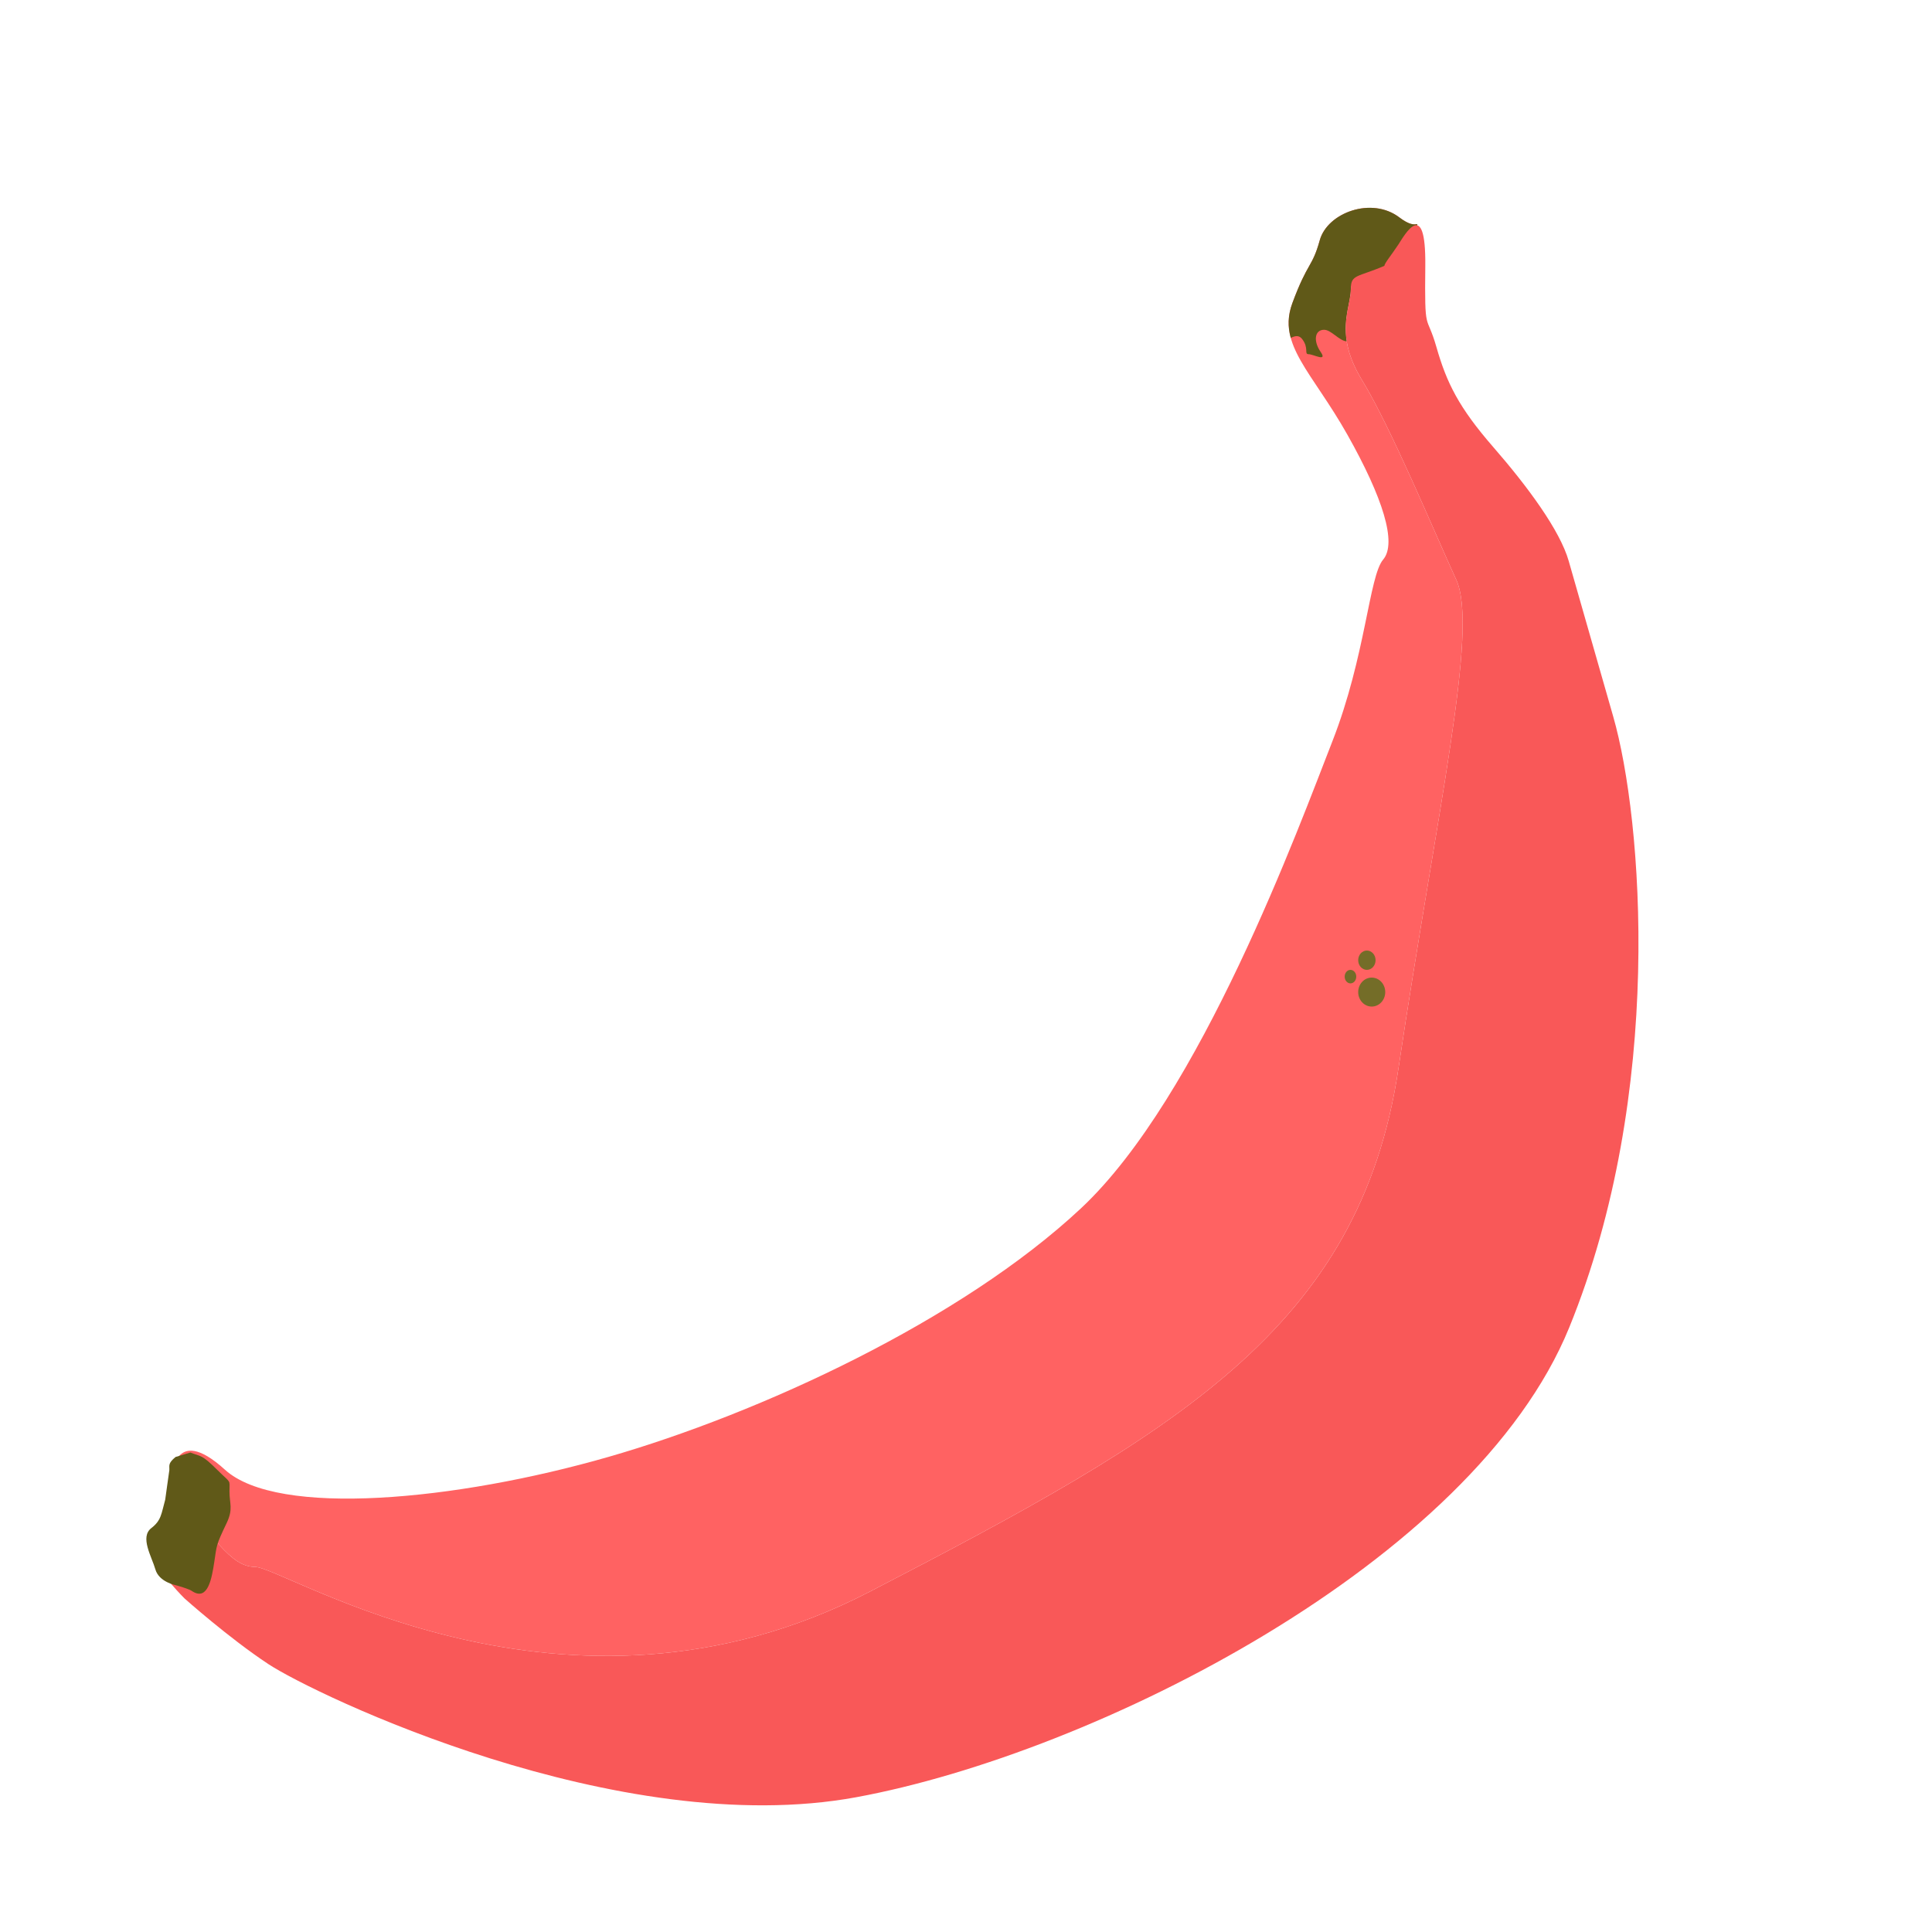
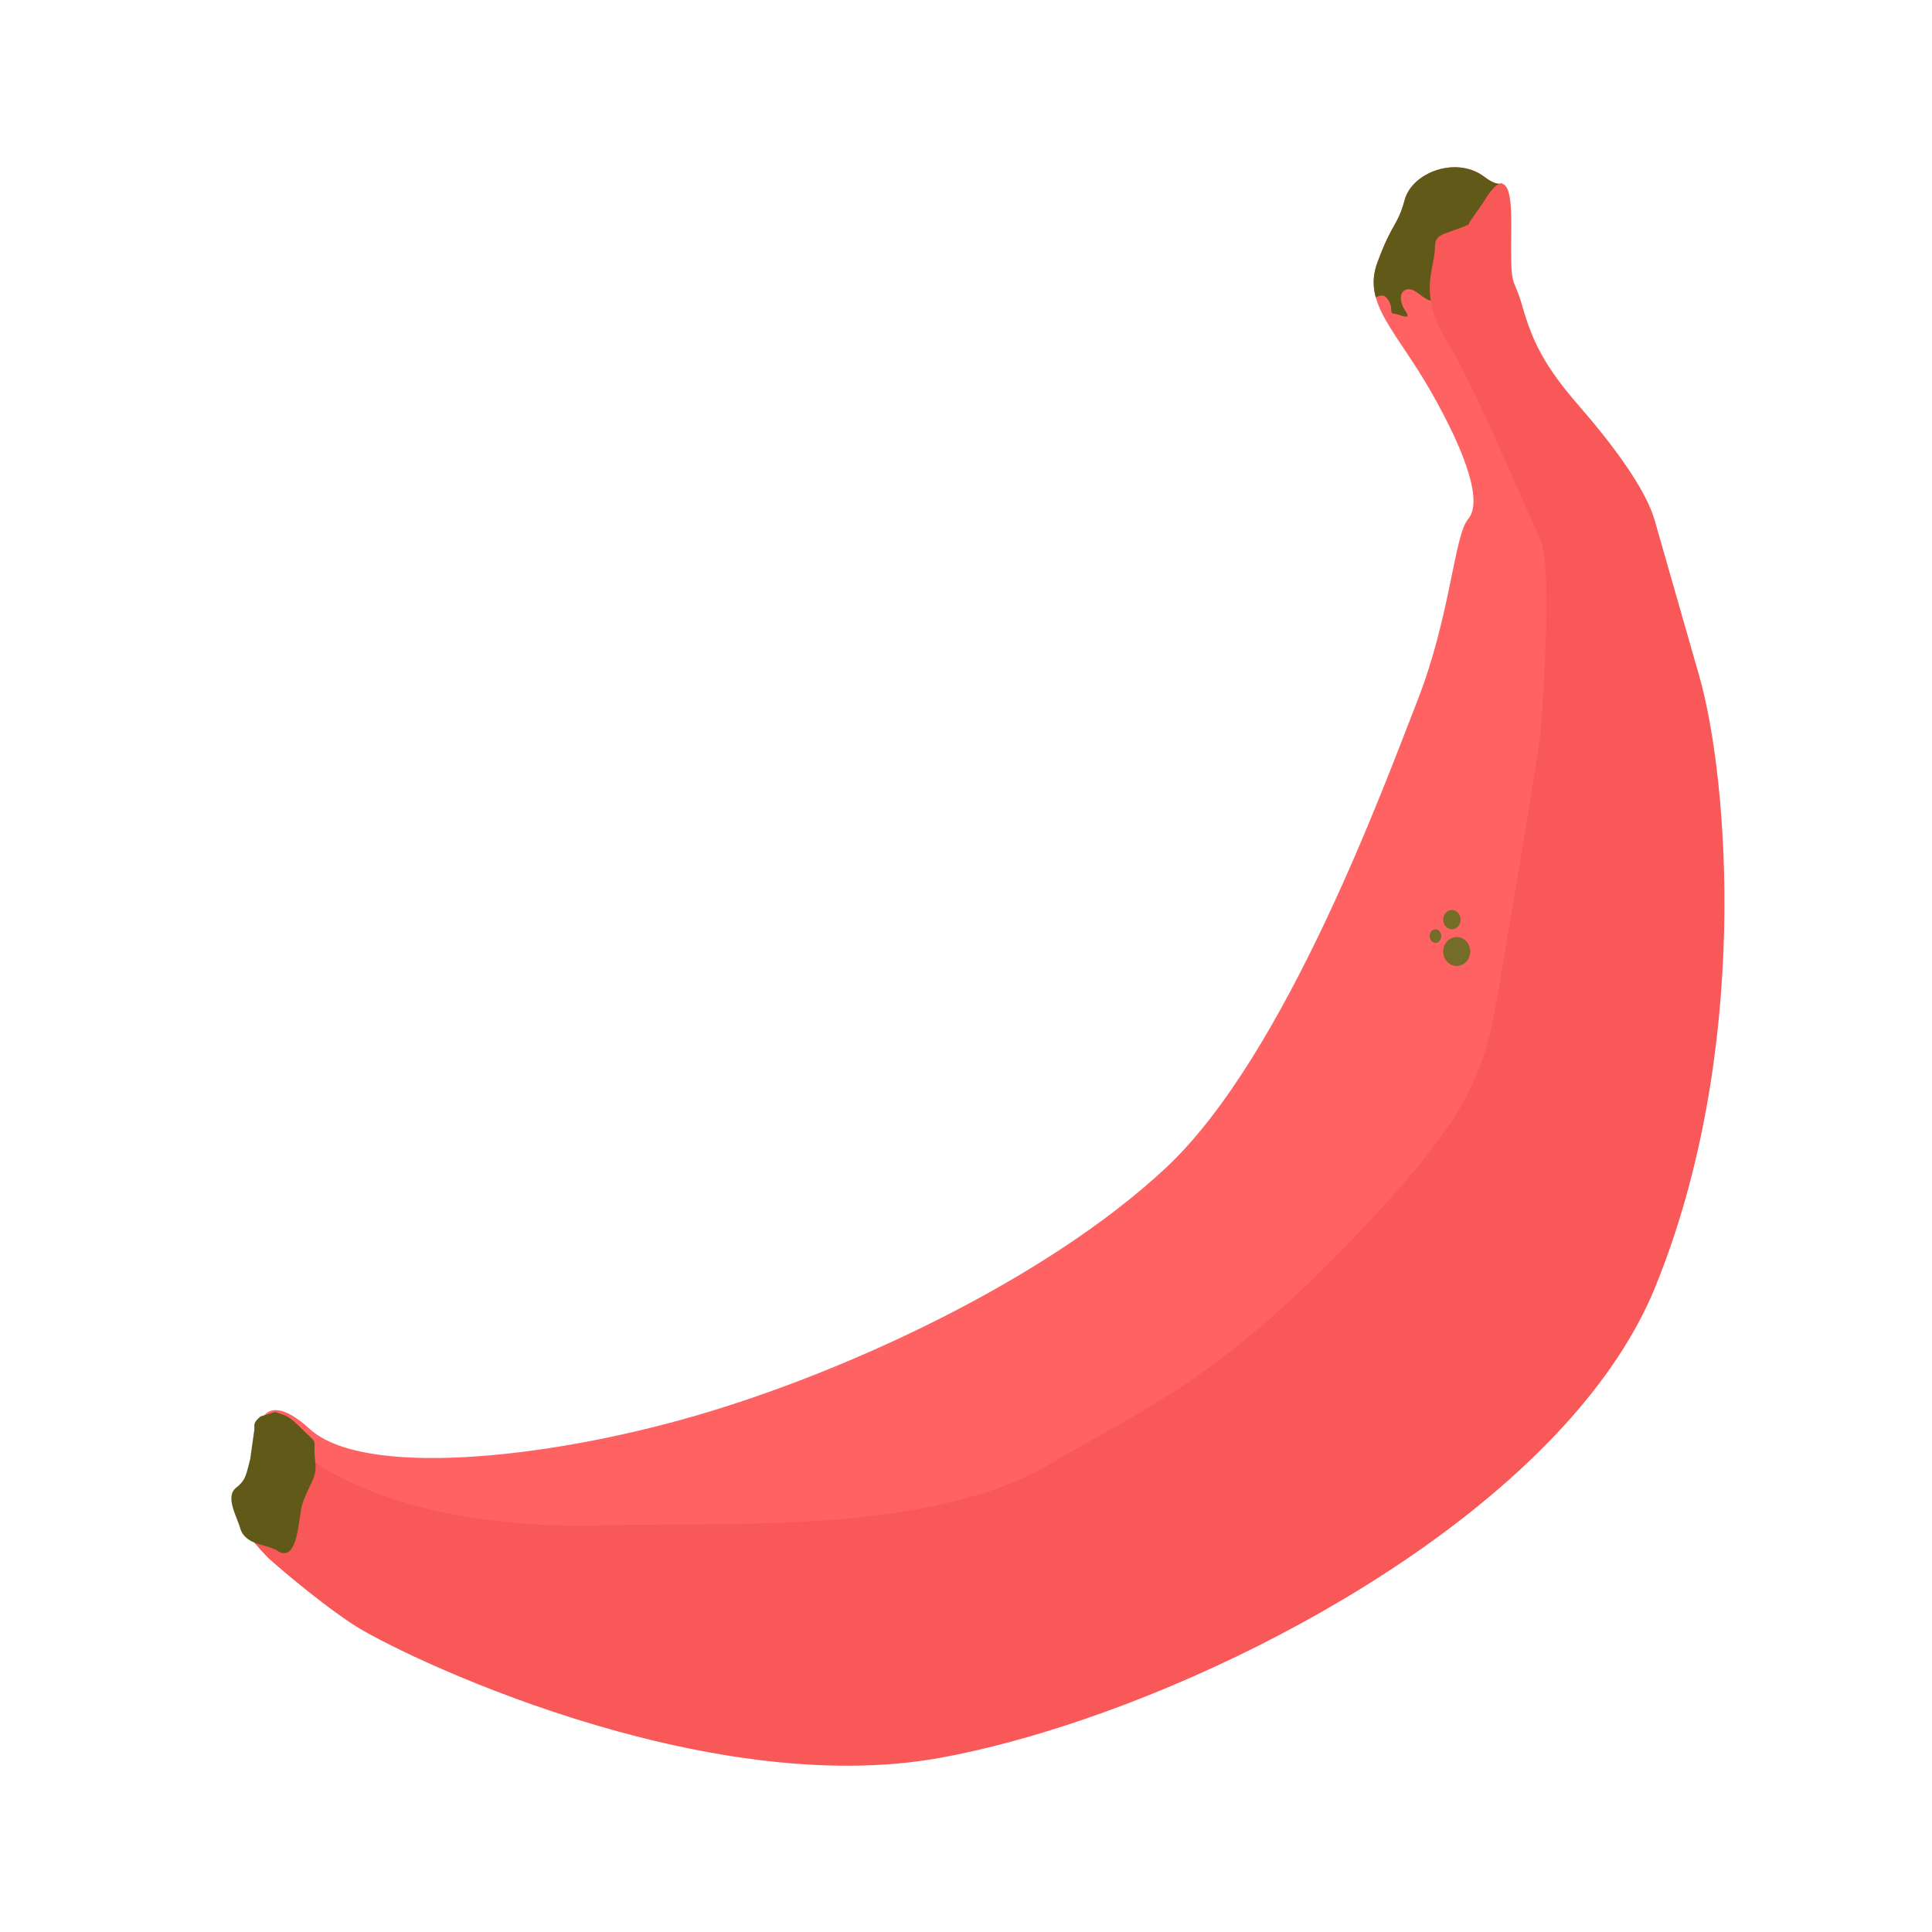
<svg xmlns="http://www.w3.org/2000/svg" width="1000px" height="1000px" viewBox="0 0 1000 1000" version="1.1">
  <defs />
  <g id="Page-1" stroke="none" stroke-width="1" fill="none" fill-rule="evenodd">
    <g id="peach-red-">
-       <g id="Path-8-Copy-2-+-Path-8" transform="translate(78, 107)">
-         <path d="M10.418,662.696 C10.731,660.378 10.867,658.852 10.867,658.852 C10.867,658.852 11.14,628.888 38.431,653.716 C65.721,678.545 158.076,669.748 236.732,647.149 C315.389,624.549 419.527,576.4 481.481,518.452 C543.435,460.505 594.388,320.738 611.622,276.737 C628.856,232.735 630.626,191.205 637.914,182.638 C645.203,174.07 637.726,150.518 619.423,118.023 C601.121,85.528 582.966,71.412 590.925,49.898 C598.883,28.385 601.144,31.643 605.105,17.354 C609.067,3.065 631.976,-5.372 646.286,5.522 C660.596,16.417 654.212,-4.529 653.814,31.829 C653.799,33.252 653.794,34.599 653.8,35.873 C639.914,41.847 621.206,34.925 621.206,42.417 C621.206,52.682 612.294,65.753 627.061,89.886 C641.829,114.018 664.05,167.487 675.761,193.089 C687.472,218.69 665.913,311.62 645.821,446.151 C625.728,580.682 530.052,635.089 372.235,716.823 C214.418,798.557 69.38,704.018 53.942,704.018 C41.193,704.018 32.256,687.74 10.418,662.696 L10.418,662.696 Z" id="Path-8-Copy-2" fill="#FF6262" />
-         <path d="M590.096,67.904 C588.5,62.104 588.545,56.332 590.925,49.898 C598.883,28.385 601.144,31.643 605.105,17.354 C609.067,3.065 631.976,-5.372 646.286,5.522 C656.325,13.165 656.179,5.138 655.061,12.218 C650.648,20.952 645.927,31.742 640.247,37.266 C639.759,37.74 639.279,38.173 638.807,38.569 C629.309,38.799 621.206,37.486 621.206,42.417 C621.206,49.373 617.114,57.617 619.07,69.718 C615.05,69.354 611.054,63.699 607.346,63.699 C602.455,63.699 601.689,69.5 605.515,75.066 C609.342,80.633 601.79,76.332 599.329,76.332 C596.867,76.332 599.66,73.301 596.001,68.5 C594.387,66.381 592.357,66.788 590.096,67.904 Z" id="Path-8-Copy-3" fill="#605918" />
-         <path d="M3.153,684.354 C-2.695,688.885 1.18,694.92 3.013,701.323 C4.845,707.726 17.484,720.323 17.484,720.323 C17.484,720.323 40.438,740.823 60.897,754.323 C84.621,769.978 242.09,845.979 365.319,823.221 C488.549,800.464 684.569,701.756 734.189,580.21 C783.809,458.663 772.136,316.764 757.024,263.957 L733.949,183.323 C729.445,167.584 712.818,144.963 694.926,124.417 C677.033,103.87 670.78,91.114 665.526,72.753 C660.271,54.393 659.334,66.946 659.732,30.589 C660.13,-5.769 648.698,15.149 645.821,19.522 C642.267,24.923 638.567,29.314 638.574,30.589 C624.688,36.563 621.206,34.925 621.206,42.417 C621.206,52.682 612.294,65.753 627.061,89.886 C641.829,114.018 664.05,167.487 675.761,193.089 C687.472,218.69 665.913,311.62 645.821,446.151 C625.728,580.682 530.052,635.089 372.235,716.823 C214.418,798.557 69.38,704.018 53.942,704.018 C41.193,704.018 32.256,687.74 10.418,662.696 C10.574,661.537 10.687,660.576 10.76,659.904 C10.291,664.21 8.212,680.434 3.153,684.354 Z" id="Path-8" fill="#F95858" />
-       </g>
-       <path d="M90.866,754.133 C86.768,757.502 87.79,758.597 87.649,760.949 C87.616,760.911 85.425,776.975 85.5,776.283 C83.449,783.649 83.529,786.909 78.316,790.949 C72.291,795.62 78.528,805.683 80.416,812.283 C82.304,818.883 90.866,820.466 90.866,820.466 C90.866,820.466 98.216,822.454 99.662,823.716 C107.67,828.73 109.649,816.732 110.899,808.55 C112.272,799.565 111.667,800.151 117.3,788.362 C120.805,781.027 118.783,778.449 118.783,771.933 C118.783,765.416 119.811,768.124 112.616,760.949 C104.384,752.74 104.219,754.06 98.533,751.822 L90.866,754.133 Z" id="Path-8-Copy-4" fill="#605918" />
-       <g id="Group" transform="translate(695, 492)">
-         <ellipse id="Oval-91" cx="4" cy="9.5" rx="4" ry="4.5" />
-         <ellipse id="Oval-92" fill="#746D28" cx="12.5" cy="5" rx="4.5" ry="5" />
-         <ellipse id="Oval-92-Copy-2" fill="#746D28" cx="4" cy="13.5" rx="3" ry="3.5" />
-         <ellipse id="Oval-92-Copy" fill="#746D28" cx="15" cy="21.5" rx="7" ry="7.5" />
+       <g id="peach" transform="translate(119, 86)">
+         <g id="Path-8-Copy-2-+-Path-8" transform="translate(3, 0)">
+           <path d="M10.867,658.852 C10.867,658.852 11.14,628.888 38.431,653.716 C65.721,678.545 158.076,669.748 236.732,647.149 C315.389,624.549 419.527,576.4 481.481,518.452 C543.435,460.505 594.388,320.738 611.622,276.737 C628.856,232.735 630.626,191.205 637.914,182.638 C645.203,174.07 637.726,150.518 619.423,118.023 C601.121,85.528 582.966,71.412 590.925,49.898 C598.883,28.385 601.144,31.643 605.105,17.354 C609.067,3.065 631.976,-5.372 646.286,5.522 C660.596,16.417 654.212,-4.529 653.814,31.829 C653.799,33.252 653.794,34.599 653.8,35.873 C639.914,41.847 621.206,34.925 621.206,42.417 C621.206,52.682 623.147,63.867 637.914,88 C652.682,112.133 673.289,157.036 685,182.638 C693.661,201.572 685,341 685,341 C685,341 680.994,411.963 675.761,447 C655.668,581.531 471,695.982 365,724 C259,752.018 67.438,711 52,711 C39.251,711 32.256,687.74 10.418,662.696 C10.731,660.378 10.867,658.852 10.867,658.852 Z" id="Path-8-Copy-2" fill="#FF6262" />
+           <path d="M590.096,67.904 C588.5,62.104 588.545,56.332 590.925,49.898 C598.883,28.385 601.144,31.643 605.105,17.354 C609.067,3.065 631.976,-5.372 646.286,5.522 C656.325,13.165 656.179,5.138 655.061,12.218 C650.648,20.952 645.927,31.742 640.247,37.266 C639.759,37.74 639.279,38.173 638.807,38.569 C629.309,38.799 621.206,37.486 621.206,42.417 C621.206,49.373 617.114,57.617 619.07,69.718 C615.05,69.354 611.054,63.699 607.346,63.699 C602.455,63.699 601.689,69.5 605.515,75.066 C609.342,80.633 601.79,76.332 599.329,76.332 C596.867,76.332 599.66,73.301 596.001,68.5 C594.387,66.381 592.357,66.788 590.096,67.904 Z" id="Path-8-Copy-3" fill="#605918" />
+           <path d="M3.153,684.354 C-2.695,688.885 1.18,694.92 3.013,701.323 C4.845,707.726 17.484,720.323 17.484,720.323 C17.484,720.323 40.438,740.823 60.897,754.323 C84.621,769.978 242.09,845.979 365.319,823.221 C387.978,819.037 413.097,812.285 439.315,803.295 C555.685,763.393 693.693,679.407 734.189,580.21 C783.809,458.663 772.136,316.764 757.024,263.957 L733.949,183.323 C729.445,167.584 712.818,144.963 694.926,124.417 C677.033,103.87 670.78,91.114 665.526,72.753 C660.271,54.393 659.334,66.946 659.732,30.589 C660.13,-5.769 648.698,15.149 645.821,19.522 C642.267,24.923 638.567,29.314 638.574,30.589 C624.688,36.563 621.206,34.925 621.206,42.417 C621.206,52.682 612.294,65.753 627.061,89.886 C641.829,114.018 665.522,171.177 675.761,193.089 C682.865,208.291 675.761,295 675.761,295 C675.761,295 666.211,356.407 659.732,393 C647.251,463.495 652.554,477.824 580,554 C507.446,630.176 468.753,644.113 422,672 C359.633,709.202 254.19,702.257 189,704 C123.81,705.743 72,692 42,672 C25.211,660.807 32.256,687.74 10.418,662.696 C10.574,661.537 10.687,660.576 10.76,659.904 C10.291,664.21 8.212,680.434 3.153,684.354 Z" id="Path-8" stroke="#F85858" fill="#F85858" />
+         </g>
+         <path d="M15.866,647.133 C11.768,650.502 12.79,651.597 12.649,653.949 C12.616,653.911 10.425,669.975 10.5,669.283 C8.449,676.649 8.529,679.909 3.316,683.949 C-2.709,688.62 3.528,698.683 5.416,705.283 C7.304,711.883 15.866,713.466 15.866,713.466 C15.866,713.466 23.216,715.454 24.662,716.716 C32.67,721.73 34.649,709.732 35.899,701.55 C37.272,692.565 36.667,693.151 42.3,681.362 C45.805,674.027 43.783,671.449 43.783,664.933 C43.783,658.416 44.811,661.124 37.616,653.949 C29.384,645.74 29.219,647.06 23.533,644.822 L15.866,647.133 Z" id="Path-8-Copy-4" fill="#605918" />
+         <g id="Group" transform="translate(620, 385)">
+           <ellipse id="Oval-91" cx="4" cy="9.5" rx="4" ry="4.5" />
+           <ellipse id="Oval-92" fill="#746D28" cx="12.5" cy="5" rx="4.5" ry="5" />
+           <ellipse id="Oval-92-Copy-2" fill="#746D28" cx="4" cy="13.5" rx="3" ry="3.5" />
+           <ellipse id="Oval-92-Copy" fill="#746D28" cx="15" cy="21.5" rx="7" ry="7.5" />
+         </g>
      </g>
      <path d="" id="Path-12" stroke="#979797" />
    </g>
  </g>
</svg>
